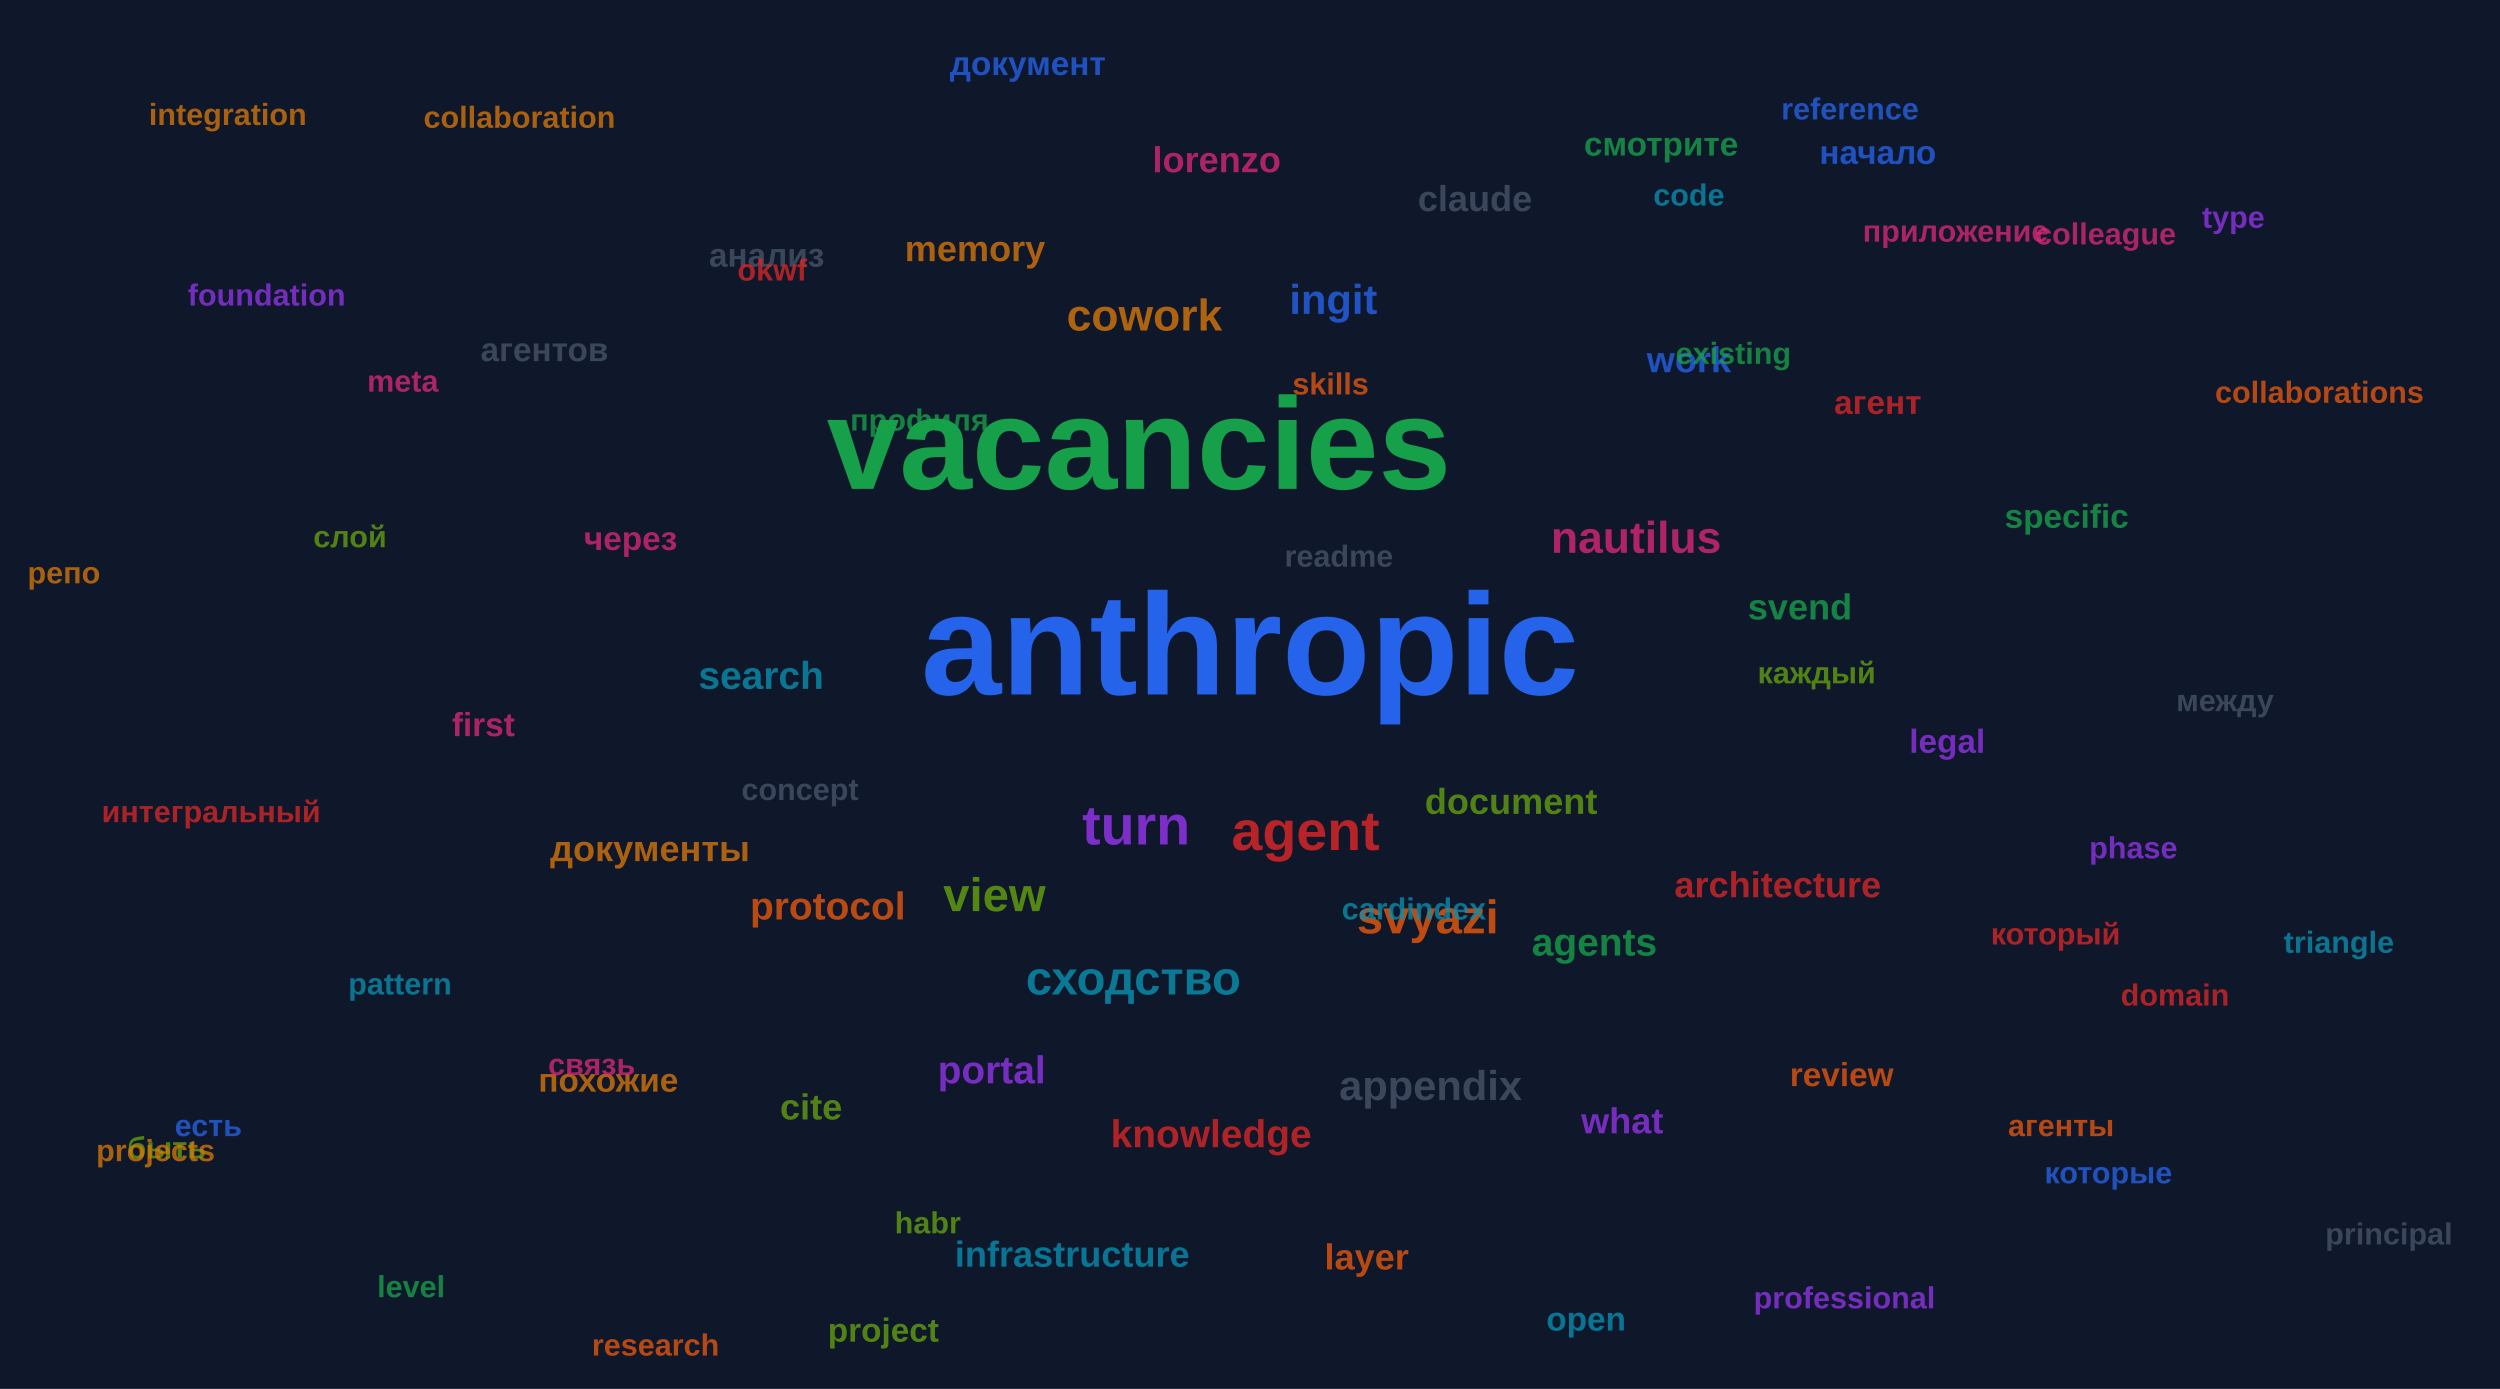
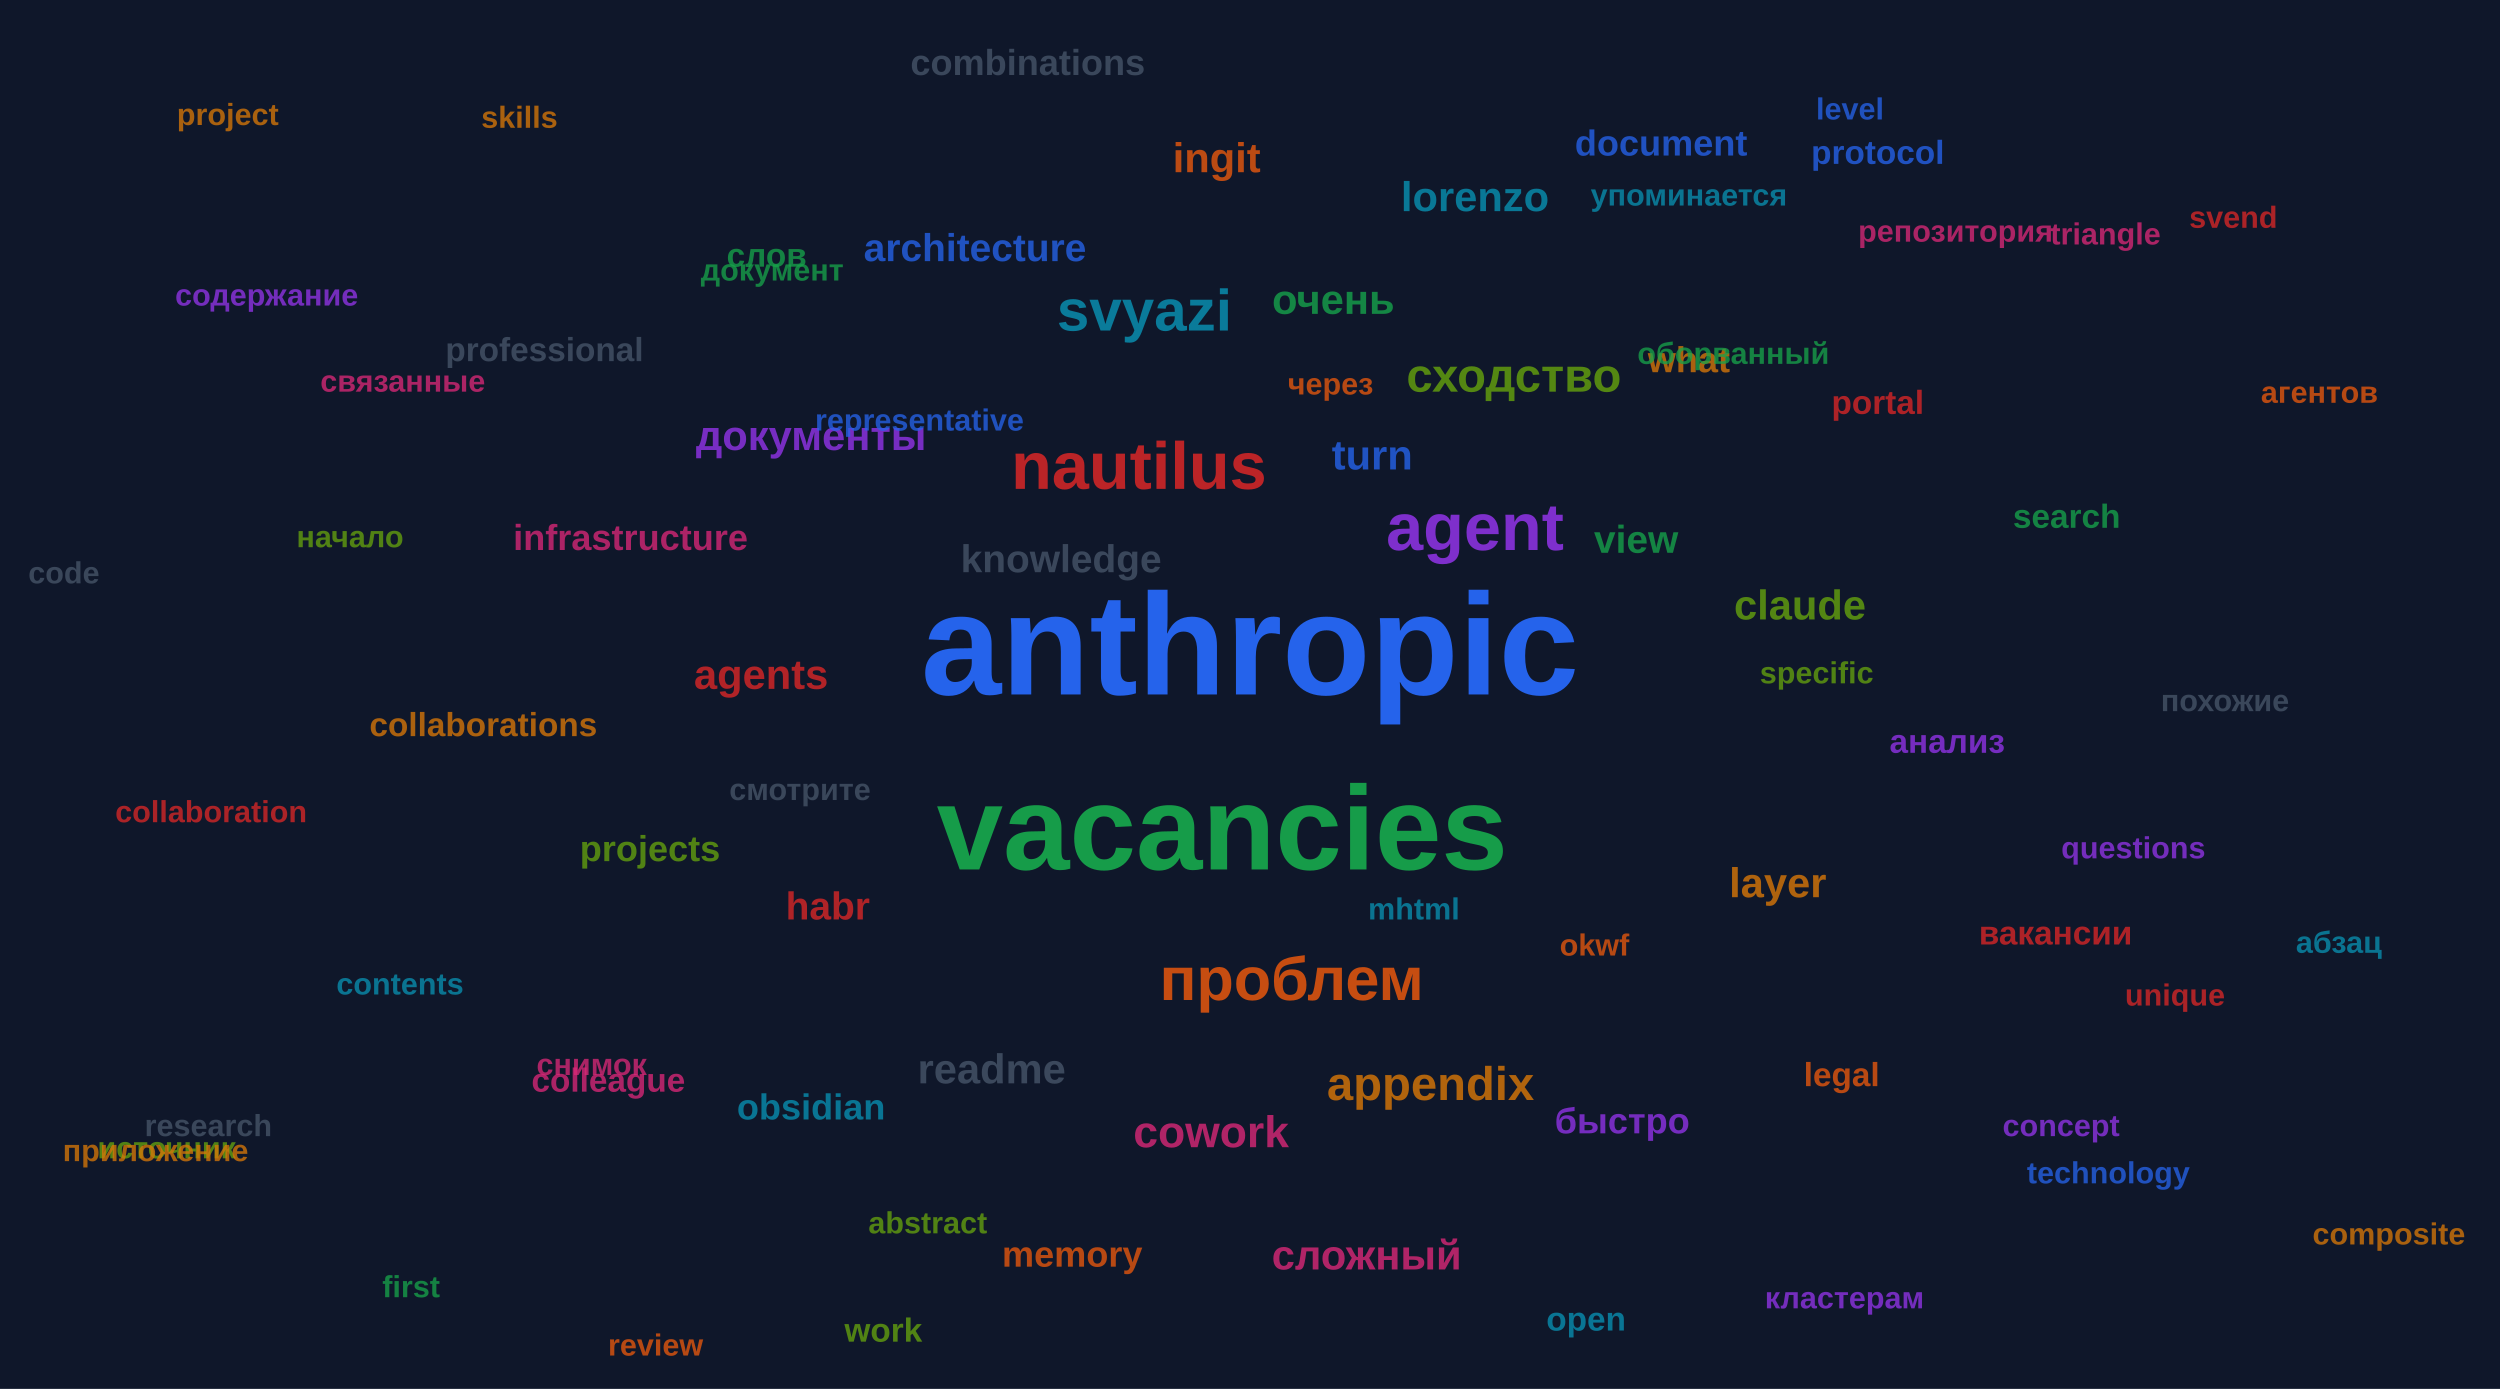
<svg xmlns="http://www.w3.org/2000/svg" width="900" height="500" viewBox="0 0 900 500">
  <rect width="900" height="500" fill="#0f172a" />
  <style>text { font-family: Arial, sans-serif; font-weight: 600; }</style>
  <text x="450" y="250" font-size="52" fill="#2563eb" opacity="1.00" text-anchor="middle">anthropic</text>
-   <text x="410" y="176" font-size="47" fill="#16a34a" opacity="0.97" text-anchor="middle">vacancies</text>
-   <text x="470" y="306" font-size="20" fill="#dc2626" opacity="0.82" text-anchor="middle">agent</text>
-   <text x="409" y="304" font-size="20" fill="#9333ea" opacity="0.82" text-anchor="middle">turn</text>
-   <text x="514" y="336" font-size="17" fill="#ea580c" opacity="0.80" text-anchor="middle">svyazi</text>
-   <text x="408" y="358" font-size="17" fill="#0891b2" opacity="0.80" text-anchor="middle">сходство</text>
-   <text x="358" y="328" font-size="17" fill="#65a30d" opacity="0.80" text-anchor="middle">view</text>
-   <text x="412" y="119" font-size="16" fill="#d97706" opacity="0.79" text-anchor="middle">cowork</text>
-   <text x="589" y="199" font-size="16" fill="#db2777" opacity="0.79" text-anchor="middle">nautilus</text>
-   <text x="515" y="396" font-size="15" fill="#475569" opacity="0.79" text-anchor="middle">appendix</text>
-   <text x="480" y="113" font-size="15" fill="#2563eb" opacity="0.79" text-anchor="middle">ingit</text>
-   <text x="574" y="344" font-size="14" fill="#16a34a" opacity="0.78" text-anchor="middle">agents</text>
-   <text x="436" y="413" font-size="14" fill="#dc2626" opacity="0.78" text-anchor="middle">knowledge</text>
-   <text x="357" y="390" font-size="14" fill="#9333ea" opacity="0.78" text-anchor="middle">portal</text>
-   <text x="298" y="331" font-size="14" fill="#ea580c" opacity="0.78" text-anchor="middle">protocol</text>
-   <text x="274" y="248" font-size="14" fill="#0891b2" opacity="0.78" text-anchor="middle">search</text>
-   <text x="544" y="293" font-size="13" fill="#65a30d" opacity="0.77" text-anchor="middle">document</text>
-   <text x="351" y="94" font-size="13" fill="#d97706" opacity="0.77" text-anchor="middle">memory</text>
-   <text x="438" y="62" font-size="13" fill="#db2777" opacity="0.77" text-anchor="middle">lorenzo</text>
-   <text x="531" y="76" font-size="13" fill="#475569" opacity="0.77" text-anchor="middle">claude</text>
-   <text x="608" y="134" font-size="13" fill="#2563eb" opacity="0.77" text-anchor="middle">work</text>
-   <text x="648" y="223" font-size="13" fill="#16a34a" opacity="0.77" text-anchor="middle">svend</text>
-   <text x="640" y="323" font-size="13" fill="#dc2626" opacity="0.77" text-anchor="middle">architecture</text>
-   <text x="584" y="408" font-size="13" fill="#9333ea" opacity="0.77" text-anchor="middle">what</text>
-   <text x="492" y="457" font-size="13" fill="#ea580c" opacity="0.77" text-anchor="middle">layer</text>
-   <text x="386" y="456" font-size="13" fill="#0891b2" opacity="0.77" text-anchor="middle">infrastructure</text>
-   <text x="292" y="403" font-size="13" fill="#65a30d" opacity="0.77" text-anchor="middle">cite</text>
-   <text x="234" y="310" font-size="13" fill="#d97706" opacity="0.77" text-anchor="middle">документы</text>
-   <text x="227" y="198" font-size="12" fill="#db2777" opacity="0.77" text-anchor="middle">через</text>
-   <text x="276" y="96" font-size="12" fill="#475569" opacity="0.77" text-anchor="middle">анализ</text>
-   <text x="370" y="27" font-size="12" fill="#2563eb" opacity="0.77" text-anchor="middle">документ</text>
-   <text x="598" y="56" font-size="12" fill="#16a34a" opacity="0.77" text-anchor="middle">смотрите</text>
-   <text x="676" y="149" font-size="12" fill="#dc2626" opacity="0.77" text-anchor="middle">агент</text>
-   <text x="701" y="271" font-size="12" fill="#9333ea" opacity="0.77" text-anchor="middle">legal</text>
-   <text x="663" y="391" font-size="12" fill="#ea580c" opacity="0.77" text-anchor="middle">review</text>
+   <text x="440" y="313" font-size="43" fill="#16a34a" opacity="0.95" text-anchor="middle">vacancies</text>
+   <text x="410" y="176" font-size="24" fill="#dc2626" opacity="0.84" text-anchor="middle">nautilus</text>
+   <text x="531" y="198" font-size="24" fill="#9333ea" opacity="0.84" text-anchor="middle">agent</text>
+   <text x="465" y="360" font-size="22" fill="#ea580c" opacity="0.83" text-anchor="middle">проблем</text>
+   <text x="412" y="119" font-size="21" fill="#0891b2" opacity="0.82" text-anchor="middle">svyazi</text>
+   <text x="545" y="141" font-size="17" fill="#65a30d" opacity="0.80" text-anchor="middle">сходство</text>
+   <text x="515" y="396" font-size="17" fill="#d97706" opacity="0.80" text-anchor="middle">appendix</text>
+   <text x="436" y="413" font-size="16" fill="#db2777" opacity="0.79" text-anchor="middle">cowork</text>
+   <text x="357" y="390" font-size="15" fill="#475569" opacity="0.79" text-anchor="middle">readme</text>
+   <text x="494" y="169" font-size="15" fill="#2563eb" opacity="0.79" text-anchor="middle">turn</text>
+   <text x="480" y="113" font-size="15" fill="#16a34a" opacity="0.79" text-anchor="middle">очень</text>
+   <text x="274" y="248" font-size="15" fill="#dc2626" opacity="0.79" text-anchor="middle">agents</text>
+   <text x="292" y="162" font-size="15" fill="#9333ea" opacity="0.79" text-anchor="middle">документы</text>
+   <text x="438" y="62" font-size="15" fill="#ea580c" opacity="0.79" text-anchor="middle">ingit</text>
+   <text x="531" y="76" font-size="15" fill="#0891b2" opacity="0.79" text-anchor="middle">lorenzo</text>
+   <text x="648" y="223" font-size="15" fill="#65a30d" opacity="0.79" text-anchor="middle">claude</text>
+   <text x="640" y="323" font-size="15" fill="#d97706" opacity="0.79" text-anchor="middle">layer</text>
+   <text x="492" y="457" font-size="15" fill="#db2777" opacity="0.79" text-anchor="middle">сложный</text>
+   <text x="382" y="206" font-size="14" fill="#475569" opacity="0.78" text-anchor="middle">knowledge</text>
+   <text x="351" y="94" font-size="14" fill="#2563eb" opacity="0.78" text-anchor="middle">architecture</text>
+   <text x="589" y="199" font-size="14" fill="#16a34a" opacity="0.78" text-anchor="middle">view</text>
+   <text x="298" y="331" font-size="14" fill="#dc2626" opacity="0.78" text-anchor="middle">habr</text>
+   <text x="584" y="408" font-size="13" fill="#9333ea" opacity="0.77" text-anchor="middle">быстро</text>
+   <text x="386" y="456" font-size="13" fill="#ea580c" opacity="0.77" text-anchor="middle">memory</text>
+   <text x="292" y="403" font-size="13" fill="#0891b2" opacity="0.77" text-anchor="middle">obsidian</text>
+   <text x="234" y="310" font-size="13" fill="#65a30d" opacity="0.77" text-anchor="middle">projects</text>
+   <text x="608" y="134" font-size="13" fill="#d97706" opacity="0.77" text-anchor="middle">what</text>
+   <text x="227" y="198" font-size="13" fill="#db2777" opacity="0.77" text-anchor="middle">infrastructure</text>
+   <text x="370" y="27" font-size="13" fill="#475569" opacity="0.77" text-anchor="middle">combinations</text>
+   <text x="598" y="56" font-size="13" fill="#2563eb" opacity="0.77" text-anchor="middle">document</text>
+   <text x="276" y="96" font-size="12" fill="#16a34a" opacity="0.77" text-anchor="middle">слов</text>
+   <text x="676" y="149" font-size="12" fill="#dc2626" opacity="0.77" text-anchor="middle">portal</text>
+   <text x="701" y="271" font-size="12" fill="#9333ea" opacity="0.77" text-anchor="middle">анализ</text>
+   <text x="663" y="391" font-size="12" fill="#ea580c" opacity="0.77" text-anchor="middle">legal</text>
  <text x="571" y="479" font-size="12" fill="#0891b2" opacity="0.77" text-anchor="middle">open</text>
-   <text x="318" y="483" font-size="12" fill="#65a30d" opacity="0.77" text-anchor="middle">project</text>
-   <text x="219" y="393" font-size="12" fill="#d97706" opacity="0.77" text-anchor="middle">похожие</text>
-   <text x="174" y="265" font-size="12" fill="#db2777" opacity="0.77" text-anchor="middle">first</text>
-   <text x="196" y="130" font-size="12" fill="#475569" opacity="0.77" text-anchor="middle">агентов</text>
-   <text x="676" y="59" font-size="12" fill="#2563eb" opacity="0.77" text-anchor="middle">начало</text>
-   <text x="744" y="190" font-size="12" fill="#16a34a" opacity="0.77" text-anchor="middle">specific</text>
-   <text x="740" y="340" font-size="11" fill="#dc2626" opacity="0.76" text-anchor="middle">который</text>
-   <text x="664" y="471" font-size="11" fill="#9333ea" opacity="0.76" text-anchor="middle">professional</text>
-   <text x="236" y="488" font-size="11" fill="#ea580c" opacity="0.76" text-anchor="middle">research</text>
-   <text x="144" y="358" font-size="11" fill="#0891b2" opacity="0.76" text-anchor="middle">pattern</text>
-   <text x="126" y="197" font-size="11" fill="#65a30d" opacity="0.76" text-anchor="middle">слой</text>
-   <text x="187" y="46" font-size="11" fill="#d97706" opacity="0.76" text-anchor="middle">collaboration</text>
-   <text x="758" y="88" font-size="11" fill="#db2777" opacity="0.76" text-anchor="middle">colleague</text>
-   <text x="801" y="256" font-size="11" fill="#475569" opacity="0.76" text-anchor="middle">между</text>
-   <text x="759" y="426" font-size="11" fill="#2563eb" opacity="0.76" text-anchor="middle">которые</text>
-   <text x="148" y="467" font-size="11" fill="#16a34a" opacity="0.76" text-anchor="middle">level</text>
-   <text x="76" y="296" font-size="11" fill="#dc2626" opacity="0.76" text-anchor="middle">интегральный</text>
-   <text x="96" y="110" font-size="11" fill="#9333ea" opacity="0.76" text-anchor="middle">foundation</text>
-   <text x="835" y="145" font-size="11" fill="#ea580c" opacity="0.76" text-anchor="middle">collaborations</text>
-   <text x="842" y="343" font-size="11" fill="#0891b2" opacity="0.76" text-anchor="middle">triangle</text>
-   <text x="60" y="417" font-size="11" fill="#65a30d" opacity="0.76" text-anchor="middle">быть</text>
-   <text x="23" y="210" font-size="11" fill="#d97706" opacity="0.76" text-anchor="middle">репо</text>
-   <text x="704" y="87" font-size="11" fill="#db2777" opacity="0.76" text-anchor="middle">приложение</text>
-   <text x="860" y="448" font-size="11" fill="#475569" opacity="0.76" text-anchor="middle">principal</text>
-   <text x="75" y="409" font-size="11" fill="#2563eb" opacity="0.76" text-anchor="middle">есть</text>
-   <text x="331" y="155" font-size="11" fill="#16a34a" opacity="0.76" text-anchor="middle">профиля</text>
-   <text x="278" y="101" font-size="11" fill="#dc2626" opacity="0.76" text-anchor="middle">okwf</text>
-   <text x="804" y="82" font-size="11" fill="#9333ea" opacity="0.76" text-anchor="middle">type</text>
-   <text x="742" y="409" font-size="11" fill="#ea580c" opacity="0.76" text-anchor="middle">агенты</text>
-   <text x="608" y="74" font-size="11" fill="#0891b2" opacity="0.76" text-anchor="middle">code</text>
-   <text x="654" y="246" font-size="11" fill="#65a30d" opacity="0.76" text-anchor="middle">каждый</text>
-   <text x="82" y="45" font-size="11" fill="#d97706" opacity="0.76" text-anchor="middle">integration</text>
-   <text x="145" y="141" font-size="11" fill="#db2777" opacity="0.76" text-anchor="middle">meta</text>
-   <text x="288" y="288" font-size="11" fill="#475569" opacity="0.76" text-anchor="middle">concept</text>
-   <text x="666" y="43" font-size="11" fill="#2563eb" opacity="0.76" text-anchor="middle">reference</text>
-   <text x="624" y="131" font-size="11" fill="#16a34a" opacity="0.76" text-anchor="middle">existing</text>
-   <text x="783" y="362" font-size="11" fill="#dc2626" opacity="0.76" text-anchor="middle">domain</text>
-   <text x="768" y="309" font-size="11" fill="#9333ea" opacity="0.76" text-anchor="middle">phase</text>
-   <text x="479" y="142" font-size="11" fill="#ea580c" opacity="0.76" text-anchor="middle">skills</text>
-   <text x="509" y="331" font-size="11" fill="#0891b2" opacity="0.76" text-anchor="middle">cardindex</text>
-   <text x="334" y="444" font-size="11" fill="#65a30d" opacity="0.76" text-anchor="middle">habr</text>
-   <text x="56" y="418" font-size="11" fill="#d97706" opacity="0.76" text-anchor="middle">projects</text>
-   <text x="213" y="387" font-size="11" fill="#db2777" opacity="0.76" text-anchor="middle">связь</text>
-   <text x="482" y="204" font-size="11" fill="#475569" opacity="0.76" text-anchor="middle">readme</text>
+   <text x="318" y="483" font-size="12" fill="#65a30d" opacity="0.77" text-anchor="middle">work</text>
+   <text x="174" y="265" font-size="12" fill="#d97706" opacity="0.77" text-anchor="middle">collaborations</text>
+   <text x="219" y="393" font-size="12" fill="#db2777" opacity="0.77" text-anchor="middle">colleague</text>
+   <text x="196" y="130" font-size="12" fill="#475569" opacity="0.77" text-anchor="middle">professional</text>
+   <text x="676" y="59" font-size="12" fill="#2563eb" opacity="0.77" text-anchor="middle">protocol</text>
+   <text x="744" y="190" font-size="12" fill="#16a34a" opacity="0.77" text-anchor="middle">search</text>
+   <text x="740" y="340" font-size="12" fill="#dc2626" opacity="0.77" text-anchor="middle">вакансии</text>
+   <text x="664" y="471" font-size="11" fill="#9333ea" opacity="0.76" text-anchor="middle">кластерам</text>
+   <text x="236" y="488" font-size="11" fill="#ea580c" opacity="0.76" text-anchor="middle">review</text>
+   <text x="144" y="358" font-size="11" fill="#0891b2" opacity="0.76" text-anchor="middle">contents</text>
+   <text x="126" y="197" font-size="11" fill="#65a30d" opacity="0.76" text-anchor="middle">начало</text>
+   <text x="187" y="46" font-size="11" fill="#d97706" opacity="0.76" text-anchor="middle">skills</text>
+   <text x="758" y="88" font-size="11" fill="#db2777" opacity="0.76" text-anchor="middle">triangle</text>
+   <text x="801" y="256" font-size="11" fill="#475569" opacity="0.76" text-anchor="middle">похожие</text>
+   <text x="759" y="426" font-size="11" fill="#2563eb" opacity="0.76" text-anchor="middle">technology</text>
+   <text x="148" y="467" font-size="11" fill="#16a34a" opacity="0.76" text-anchor="middle">first</text>
+   <text x="76" y="296" font-size="11" fill="#dc2626" opacity="0.76" text-anchor="middle">collaboration</text>
+   <text x="96" y="110" font-size="11" fill="#9333ea" opacity="0.76" text-anchor="middle">содержание</text>
+   <text x="835" y="145" font-size="11" fill="#ea580c" opacity="0.76" text-anchor="middle">агентов</text>
+   <text x="842" y="343" font-size="11" fill="#0891b2" opacity="0.76" text-anchor="middle">абзац</text>
+   <text x="60" y="417" font-size="11" fill="#65a30d" opacity="0.76" text-anchor="middle">источник</text>
+   <text x="860" y="448" font-size="11" fill="#d97706" opacity="0.76" text-anchor="middle">composite</text>
+   <text x="704" y="87" font-size="11" fill="#db2777" opacity="0.76" text-anchor="middle">репозитория</text>
+   <text x="75" y="409" font-size="11" fill="#475569" opacity="0.76" text-anchor="middle">research</text>
+   <text x="331" y="155" font-size="11" fill="#2563eb" opacity="0.76" text-anchor="middle">representative</text>
+   <text x="278" y="101" font-size="11" fill="#16a34a" opacity="0.76" text-anchor="middle">документ</text>
+   <text x="804" y="82" font-size="11" fill="#dc2626" opacity="0.76" text-anchor="middle">svend</text>
+   <text x="742" y="409" font-size="11" fill="#9333ea" opacity="0.76" text-anchor="middle">concept</text>
+   <text x="574" y="344" font-size="11" fill="#ea580c" opacity="0.76" text-anchor="middle">okwf</text>
+   <text x="608" y="74" font-size="11" fill="#0891b2" opacity="0.76" text-anchor="middle">упоминается</text>
+   <text x="654" y="246" font-size="11" fill="#65a30d" opacity="0.76" text-anchor="middle">specific</text>
+   <text x="82" y="45" font-size="11" fill="#d97706" opacity="0.76" text-anchor="middle">project</text>
+   <text x="145" y="141" font-size="11" fill="#db2777" opacity="0.76" text-anchor="middle">связанные</text>
+   <text x="288" y="288" font-size="11" fill="#475569" opacity="0.76" text-anchor="middle">смотрите</text>
+   <text x="666" y="43" font-size="11" fill="#2563eb" opacity="0.76" text-anchor="middle">level</text>
+   <text x="624" y="131" font-size="11" fill="#16a34a" opacity="0.76" text-anchor="middle">оборванный</text>
+   <text x="783" y="362" font-size="11" fill="#dc2626" opacity="0.76" text-anchor="middle">unique</text>
+   <text x="768" y="309" font-size="11" fill="#9333ea" opacity="0.76" text-anchor="middle">questions</text>
+   <text x="479" y="142" font-size="11" fill="#ea580c" opacity="0.76" text-anchor="middle">через</text>
+   <text x="509" y="331" font-size="11" fill="#0891b2" opacity="0.76" text-anchor="middle">mhtml</text>
+   <text x="334" y="444" font-size="11" fill="#65a30d" opacity="0.76" text-anchor="middle">abstract</text>
+   <text x="56" y="418" font-size="11" fill="#d97706" opacity="0.76" text-anchor="middle">приложение</text>
+   <text x="213" y="387" font-size="11" fill="#db2777" opacity="0.76" text-anchor="middle">снимок</text>
+   <text x="23" y="210" font-size="11" fill="#475569" opacity="0.76" text-anchor="middle">code</text>
</svg>
